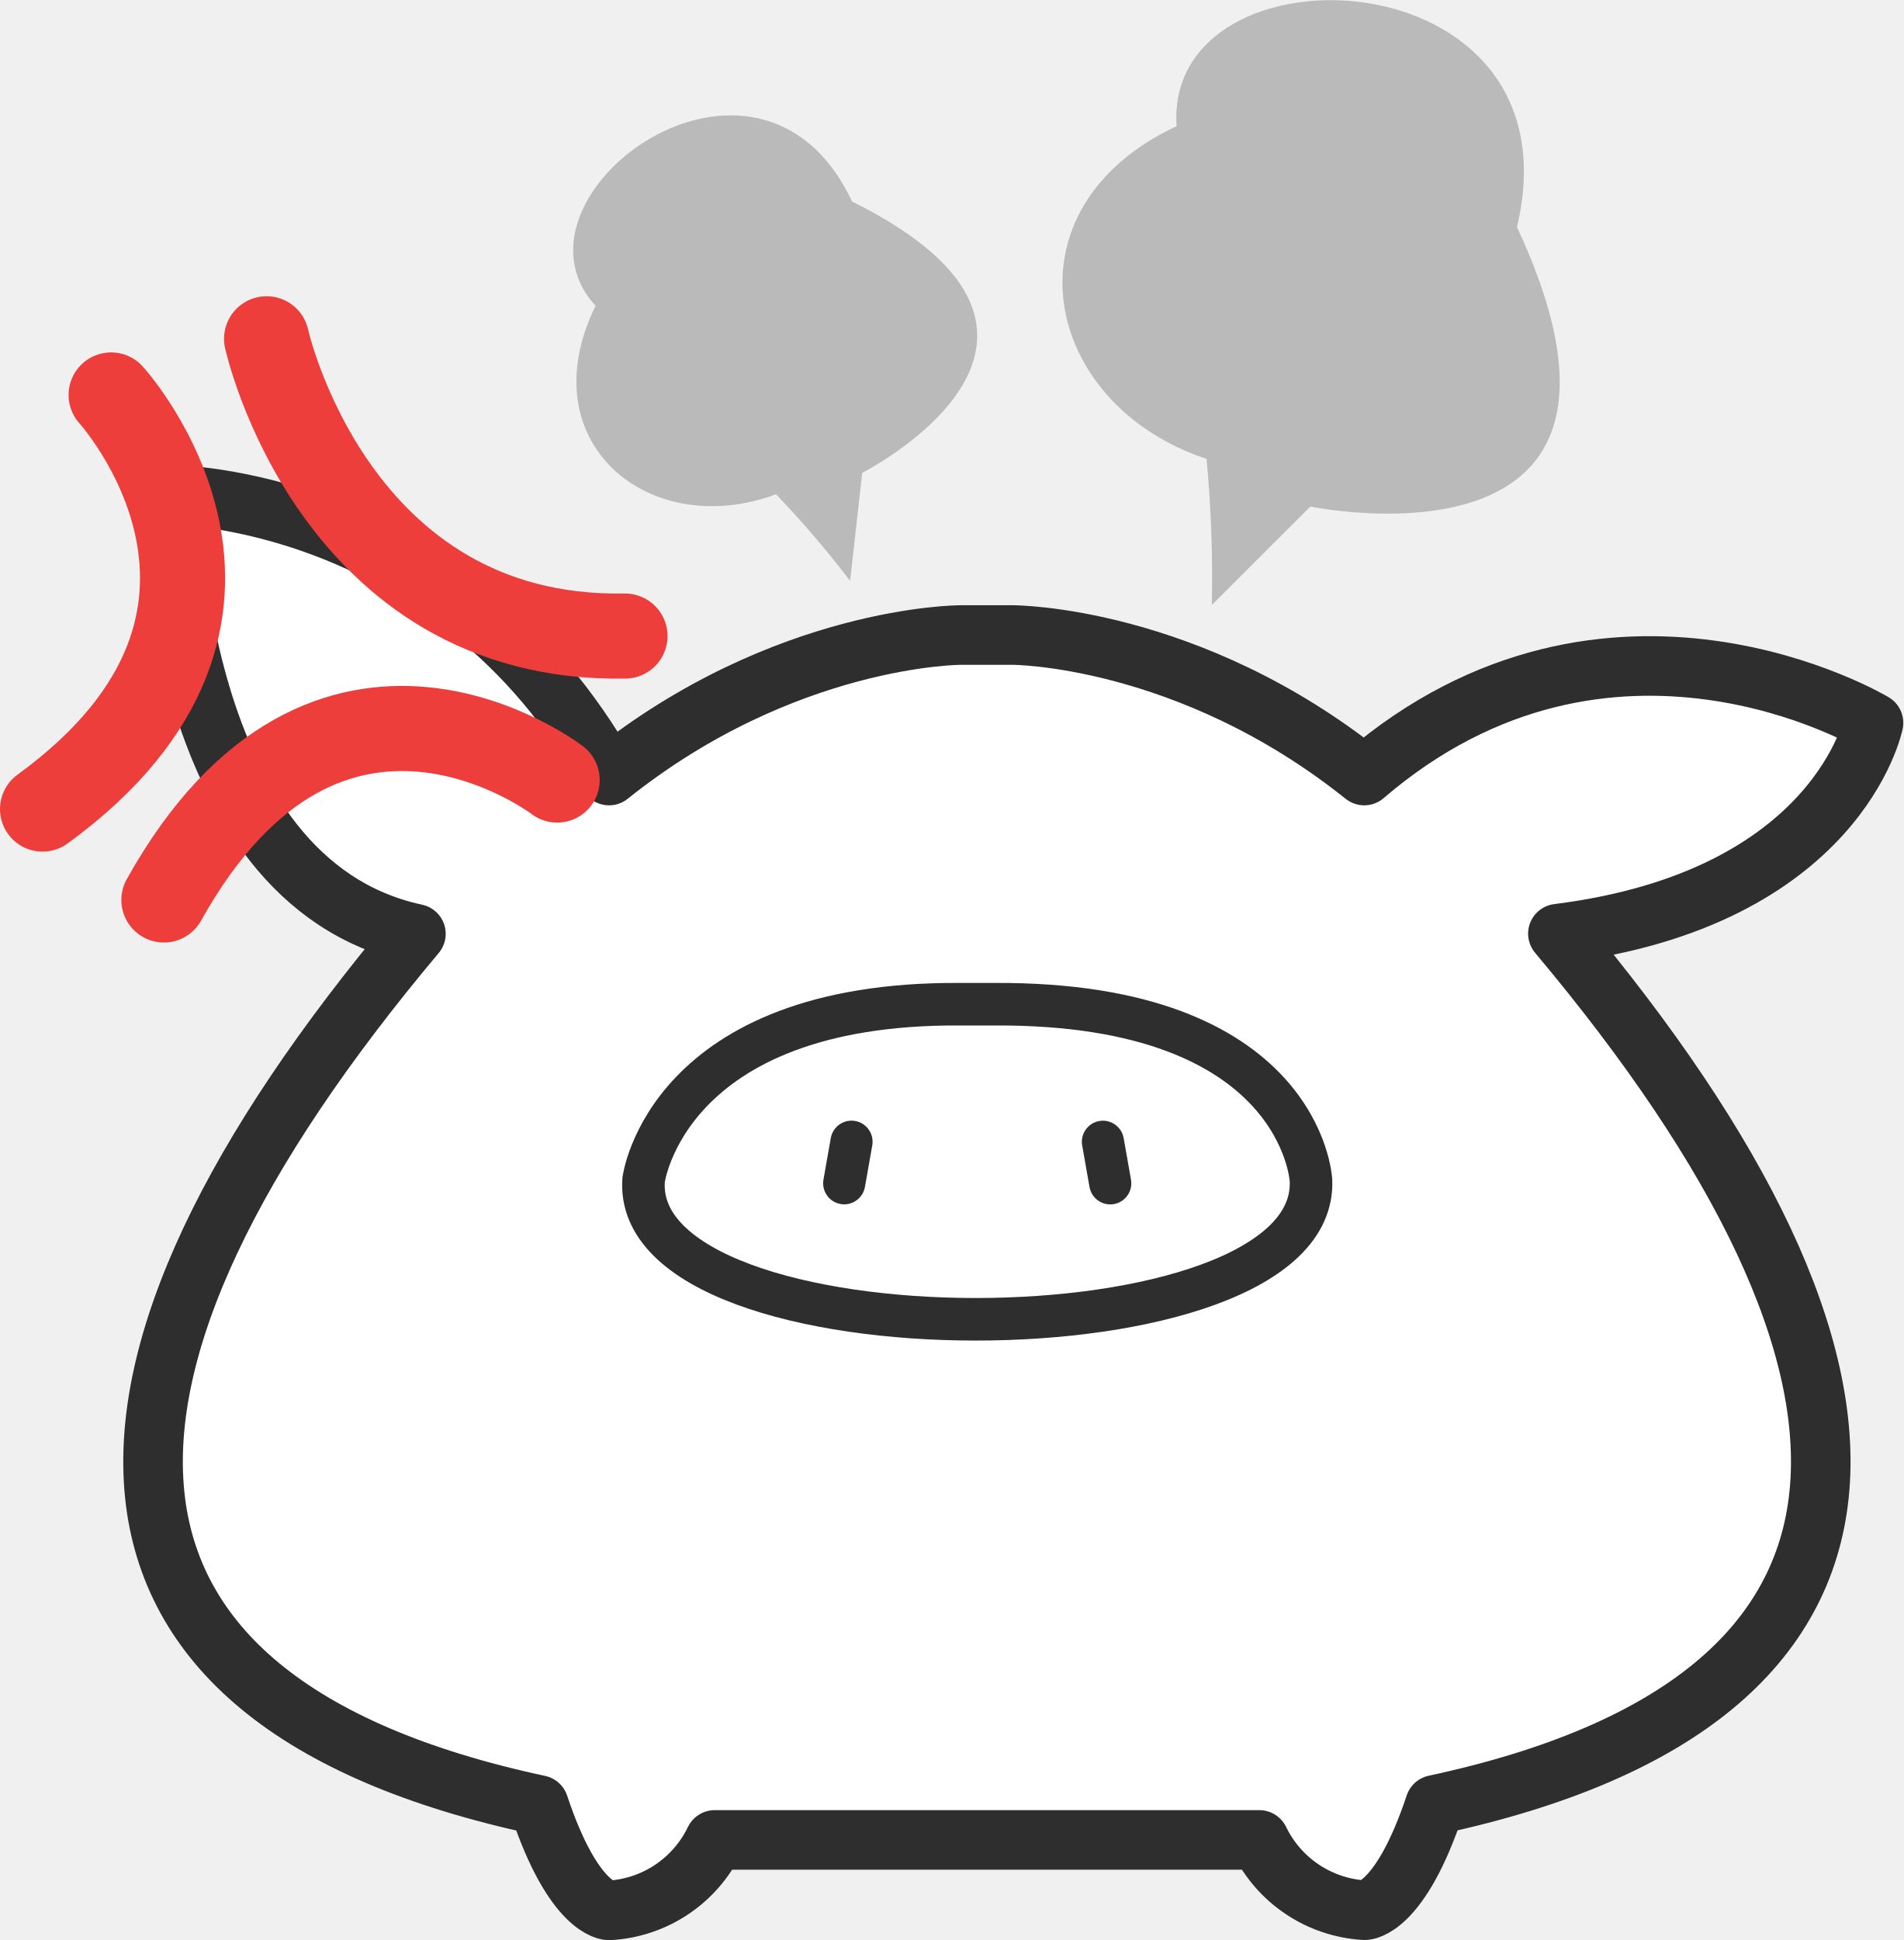
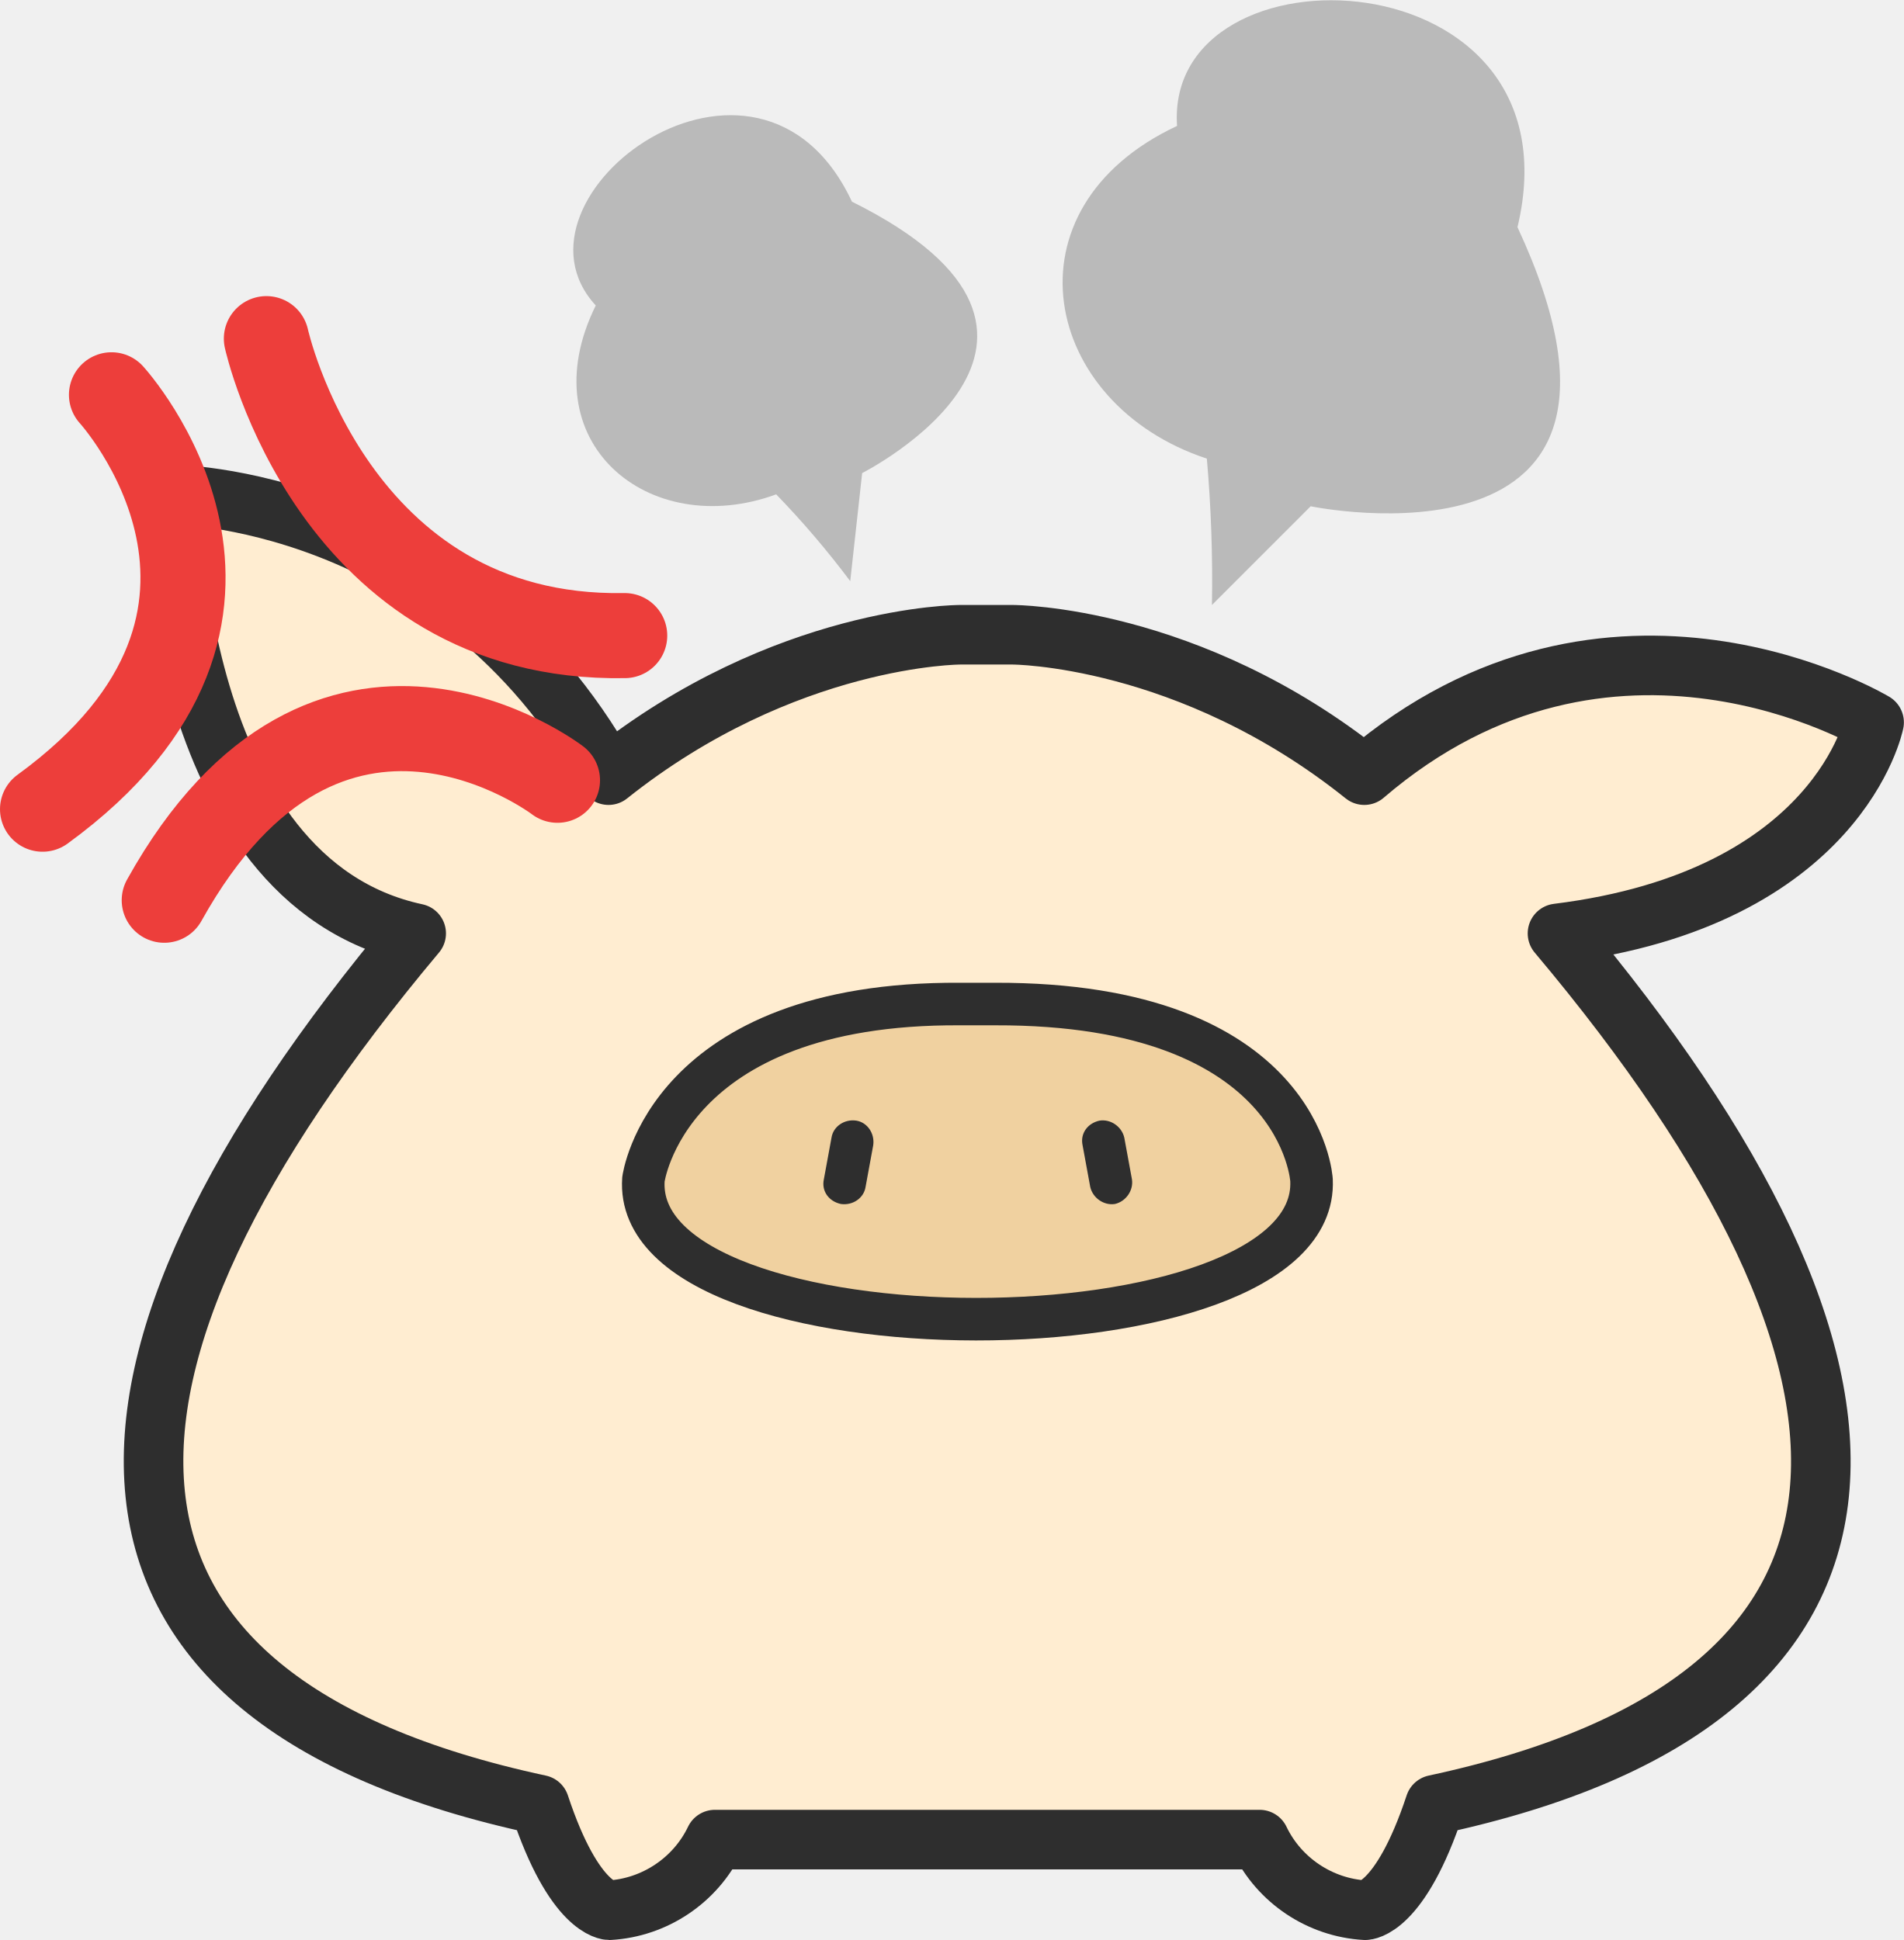
- <svg xmlns="http://www.w3.org/2000/svg" viewBox="0 0 223.68 227.96">
-   <defs>
-     <style>.cls-5{stroke-linecap:round}.cls-3{fill:#2e2e2e}.cls-4{fill:#bababa}.cls-5{fill:none;stroke:#ed3e3b;stroke-miterlimit:10;stroke-width:10px}</style>
-   </defs>
-   <g id="レイヤー_2" data-name="レイヤー 2">
-     <g id="_動物_表情パターン" data-name="【動物】表情パターン">
-       <g id="怒った時">
-         <path d="M220.18 84.94s-31-18.57-59.85 6.19c-20.64-16.51-41.28-16.51-41.28-16.51h-6.19s-20.64 0-41.28 16.51c-18.57-33-51.6-33-51.6-33s0 45.41 28.9 51.6c-43.34 51.6-43.34 90 14.45 102.37 4.12 12.38 8.25 12.38 8.25 12.38A14.65 14.65 0 0084 216.2h64a14.67 14.67 0 0012.39 8.26s4.13 0 8.25-12.38c57.79-12.39 57.79-50.77 14.45-102.37 32.96-4.13 37.09-24.77 37.09-24.77z" stroke-width="7" fill="#fff" stroke="#2e2e2e" stroke-linejoin="round" />
-         <path d="M154.07 138.67S153 117.83 116.92 118h-4.13c-34.47-.2-37.15 20.64-37.15 20.64-1.58 21.84 79.46 21.84 78.43.03z" stroke-width="5" stroke-linecap="round" fill="#fff" stroke="#2e2e2e" stroke-linejoin="round" />
-         <rect class="cls-3" x="94.7" y="134.13" width="9.91" height="4.95" rx="2.48" transform="rotate(-80 99.647 136.609)" />
-         <rect class="cls-3" x="127.58" y="131.65" width="4.95" height="9.91" rx="2.48" transform="rotate(-10 130.058 136.632)" />
-         <path class="cls-4" d="M142.42 71.09L154 59.52s43.83 9.12 24.28-32.84c7.68-32.29-41.52-34-40-11.86-20.65 9.67-15.87 32.7 3.52 39.1a149.69 149.69 0 01.62 17.17zM99.91 68.26l1.42-12.7s31.19-15.8-1.19-31.88C89.09.23 58.2 23.14 70 35.93c-7.89 16 6.25 27.7 21.2 22.15a116.86 116.86 0 018.71 10.18z" />
-         <path class="cls-5" d="M31.33 39.81s7.81 35.53 42.12 34.93M13.06 46.41S36.52 72.15 5 95.07M65.48 91.66s-26.87-20.57-46.22 14.09" />
-       </g>
-     </g>
-   </g>
+ <svg xmlns="http://www.w3.org/2000/svg" version="1.1" id="レイヤー_1" x="0" y="0" viewBox="0 0 223.7 228" xml:space="preserve">
+   <style>.st2{fill:#2e2e2e}.st3{fill:#bababa}.st4{fill:none;stroke:#ed3e3b;stroke-width:10;stroke-linecap:round;stroke-miterlimit:10}</style>
+   <path d="M220.2 84.9s-31-18.6-59.9 6.2C139.7 74.6 119 74.6 119 74.6h-6.2s-20.6 0-41.3 16.5C53 58.1 20 58.1 20 58.1s0 45.4 28.9 51.6c-43.3 51.6-43.3 90 14.5 102.4 4.1 12.4 8.2 12.4 8.2 12.4 5.3-.3 10.1-3.5 12.4-8.3h64c2.3 4.8 7.1 8 12.4 8.3 0 0 4.1 0 8.2-12.4 57.8-12.4 57.8-50.8 14.4-102.4 33.1-4.1 37.2-24.8 37.2-24.8z" fill="#ffedd1" stroke="#2e2e2e" stroke-width="7" stroke-linejoin="round" />
+   <path d="M154.1 138.7s-1.1-20.8-37.2-20.7h-4.1c-34.5-.2-37.2 20.6-37.2 20.6-1.5 21.9 79.5 21.9 78.5.1z" fill="#f0d1a0" stroke="#2e2e2e" stroke-width="5" stroke-linecap="round" stroke-linejoin="round" />
+   <path class="st2" d="M96.8 138.6l.9-4.9c.2-1.3 1.5-2.2 2.9-2 1.3.2 2.2 1.5 2 2.9l-.9 4.9c-.2 1.3-1.5 2.2-2.9 2-1.4-.3-2.3-1.5-2-2.9zM129.2 131.7c1.3-.2 2.6.7 2.9 2l.9 4.9c.2 1.3-.7 2.6-2 2.9-1.3.2-2.6-.7-2.9-2l-.9-4.9c-.3-1.4.6-2.6 2-2.9z" />
+   <path class="st3" d="M142.4 71.1L154 59.5s43.8 9.1 24.3-32.8c7.7-32.3-41.5-34-40-11.9-20.7 9.7-15.9 32.7 3.5 39.1.5 5.7.7 11.5.6 17.2zM99.9 68.3l1.4-12.7s31.2-15.8-1.2-31.9C89.1.2 58.2 23.1 70 35.9c-7.9 16 6.2 27.7 21.2 22.2 3.1 3.2 6 6.6 8.7 10.2z" />
+   <path class="st4" d="M31.3 39.8s7.8 35.5 42.1 34.9M13.1 46.4S36.6 72.1 5 95.1M65.5 91.7s-26.9-20.6-46.2 14.1" />
</svg>
